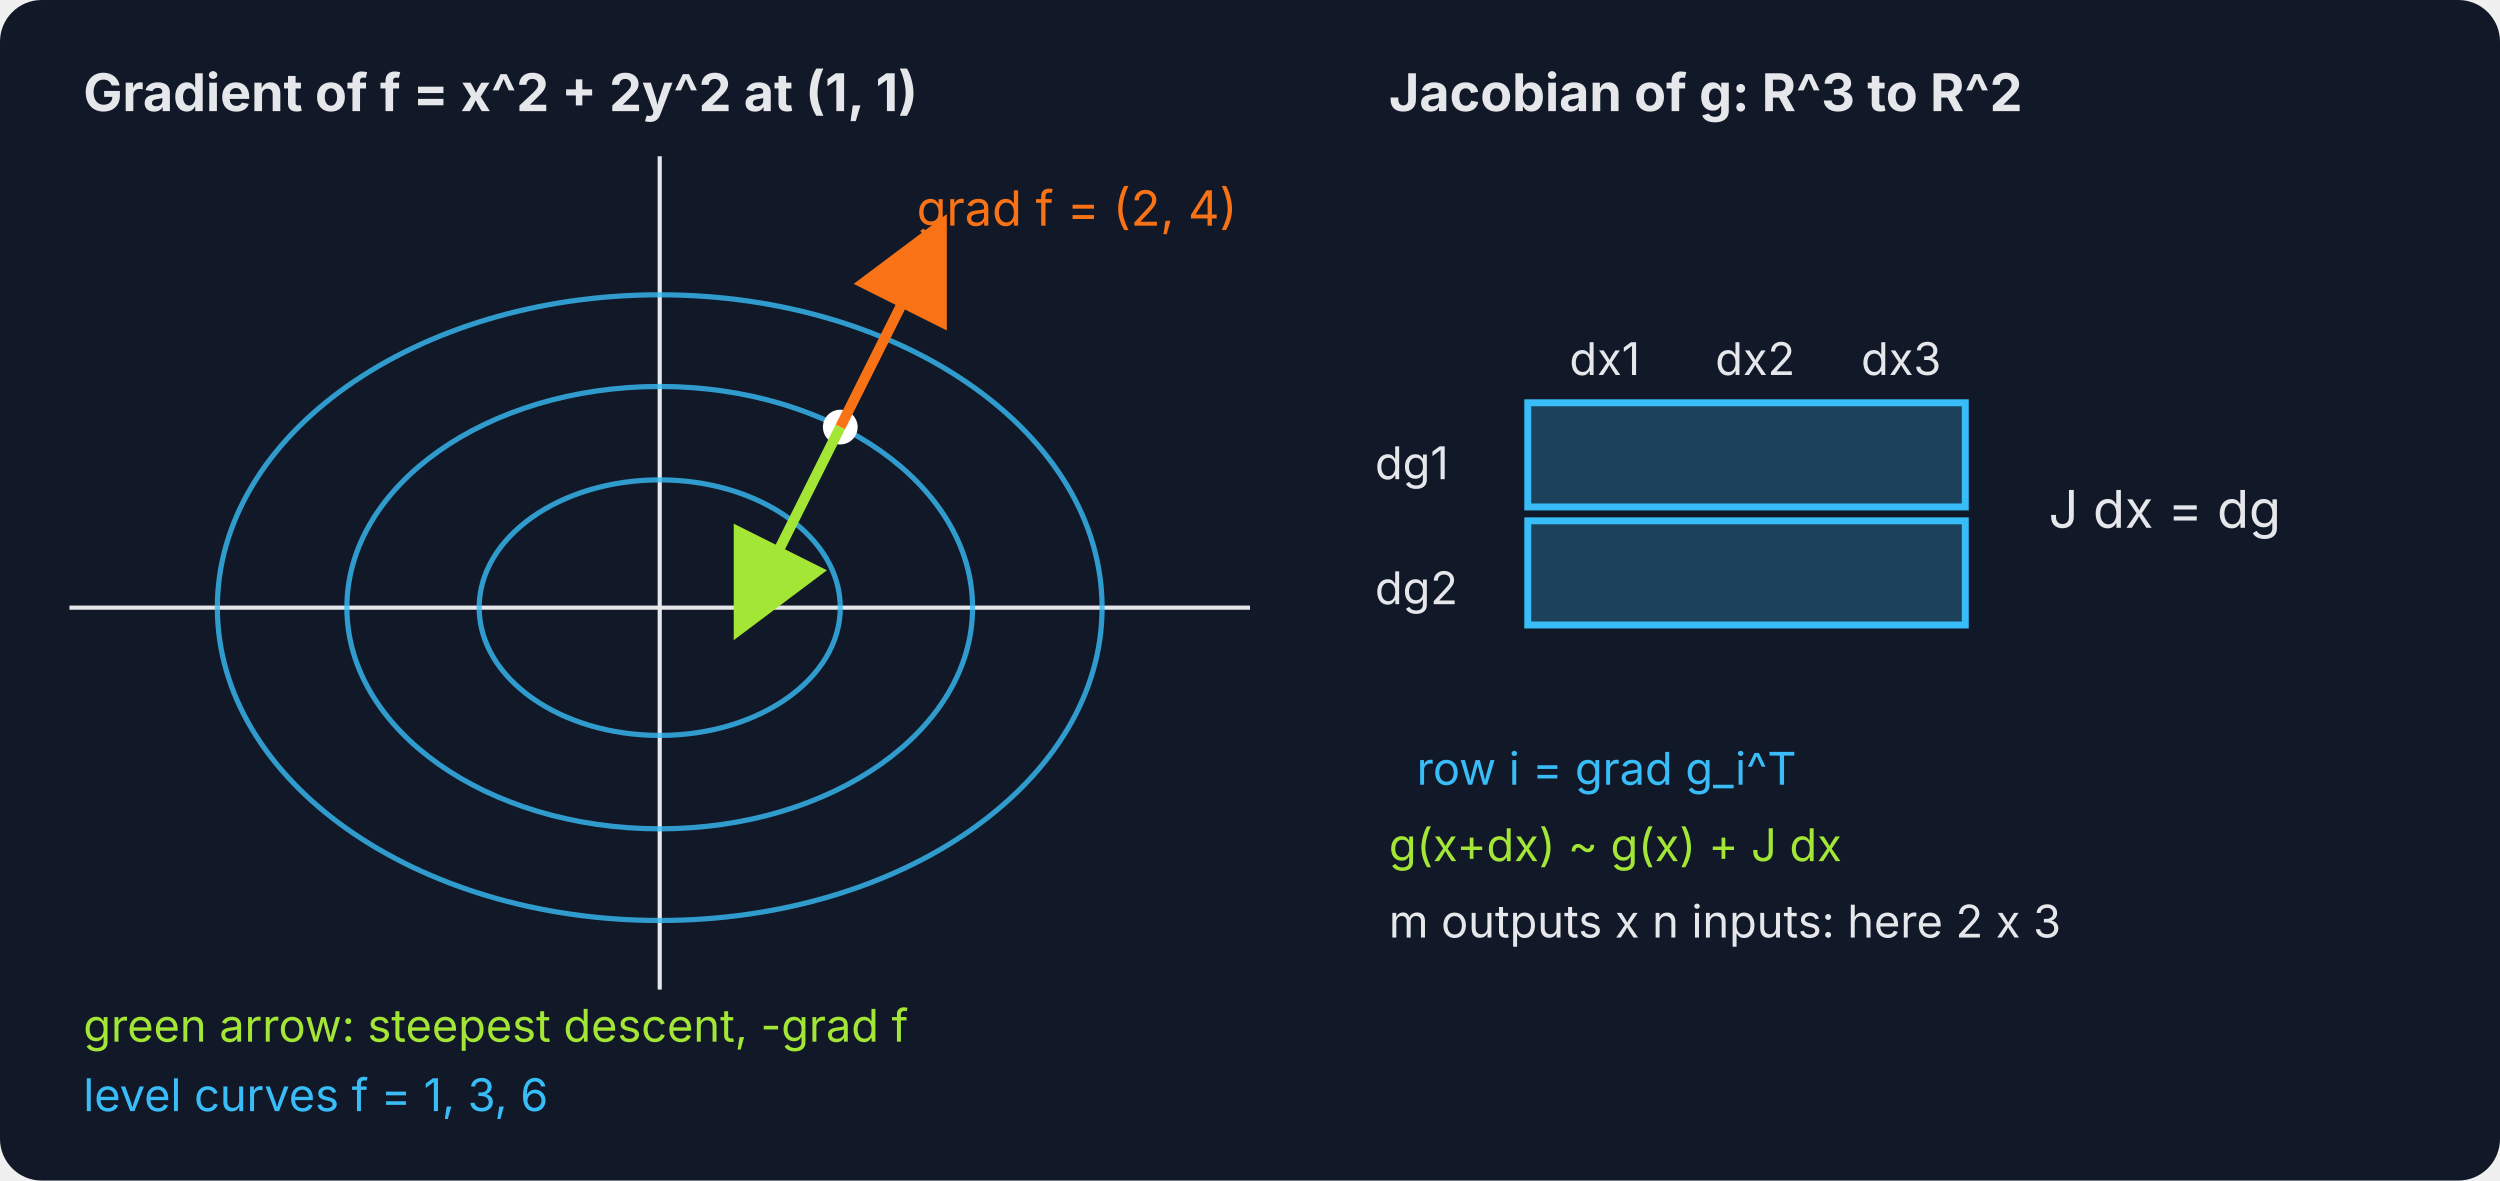
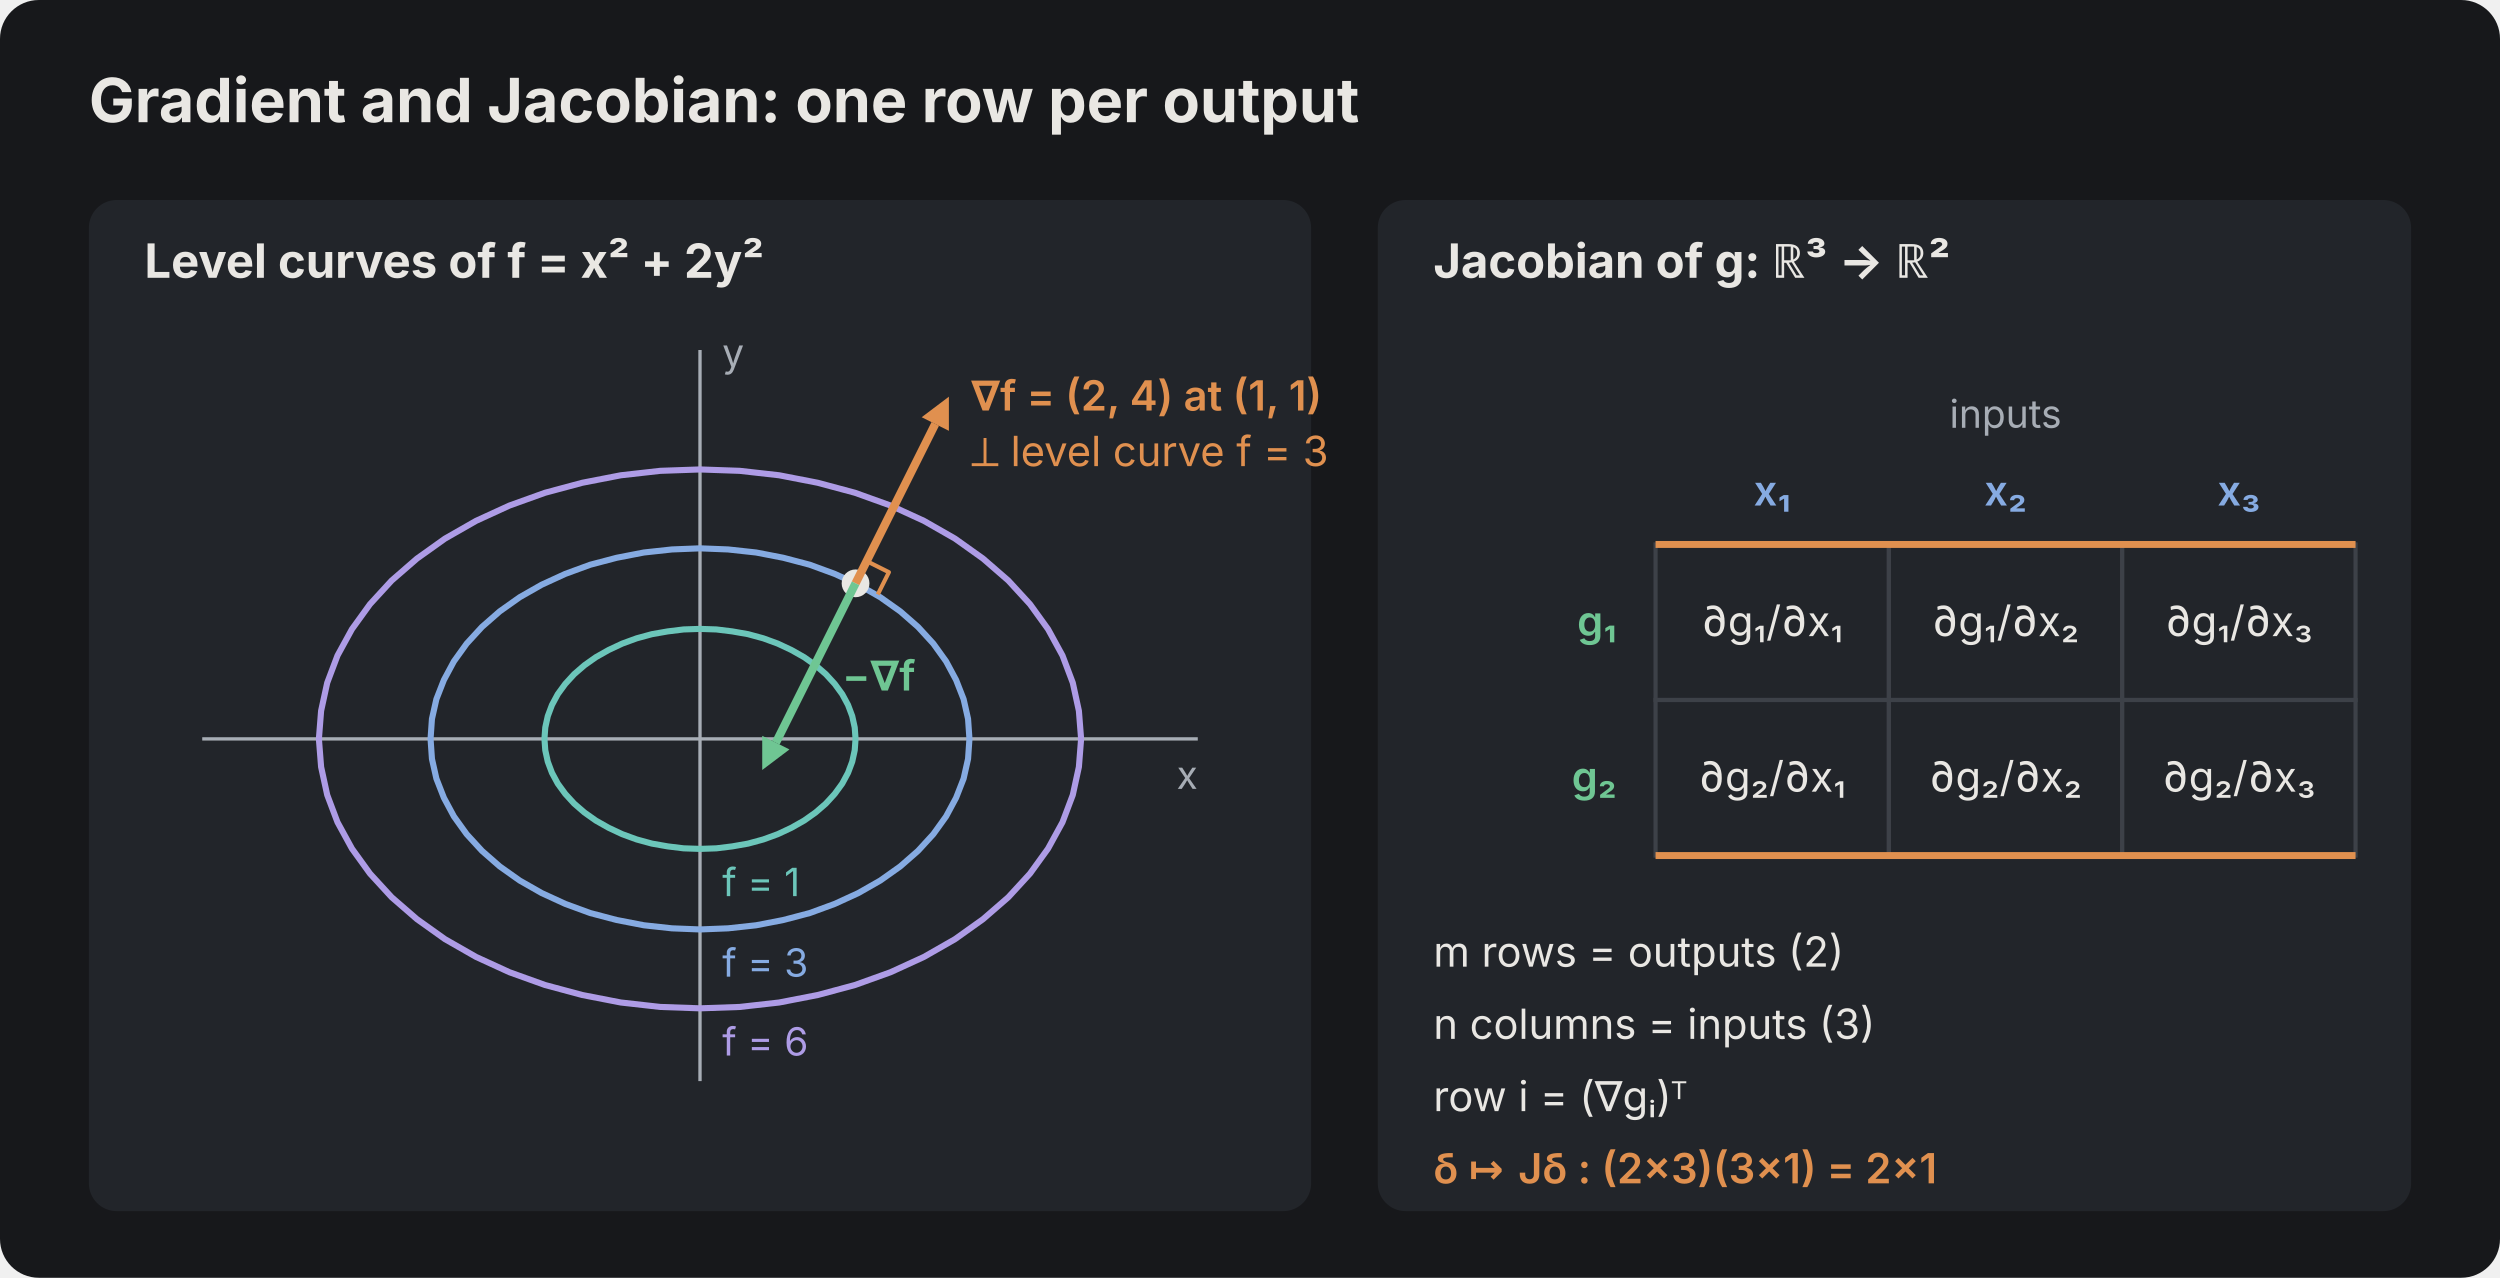
- <svg xmlns="http://www.w3.org/2000/svg" viewBox="0 0 720 340" font-family="Inter, Arial, sans-serif" font-size="14">
-   <rect width="720" height="340" fill="#111827" rx="12" />
-   <defs>
-     <marker id="o" markerWidth="10" markerHeight="10" refX="8" refY="5" orient="auto">
-       <path d="M0,0 L10,5 L0,10 z" fill="#f97316" />
-     </marker>
-     <marker id="g" markerWidth="10" markerHeight="10" refX="8" refY="5" orient="auto">
-       <path d="M0,0 L10,5 L0,10 z" fill="#a3e635" />
-     </marker>
-   </defs>
-   <g fill="#e5e7eb">
-     <text x="24" y="32" font-size="15" font-weight="bold">Gradient of f = x^2 + 2y^2 at (1, 1)</text>
-     <text x="400" y="32" font-size="15" font-weight="bold">Jacobian of g: R^3 to R^2</text>
-     <text x="24" y="320" font-size="13" fill="#38bdf8">level curves f = 1, 3, 6</text>
-     <text x="264" y="65" fill="#f97316">grad f = (2, 4)</text>
-     <text x="24" y="300" fill="#a3e635" font-size="13">green arrow: steepest descent, -grad f</text>
-     <text x="400" y="270" font-size="13">m outputs x n inputs: here 2 x 3</text>
-     <text x="408" y="226" font-size="13" fill="#38bdf8">row i = grad g_i^T</text>
-     <text x="452" y="108" font-size="13">dx1</text>
-     <text x="494" y="108" font-size="13">dx2</text>
-     <text x="536" y="108" font-size="13">dx3</text>
-     <text x="396" y="138" font-size="13">dg1</text>
-     <text x="396" y="174" font-size="13">dg2</text>
-     <text x="590" y="152" font-size="15">J dx = dg</text>
-     <text x="400" y="248" font-size="13" fill="#a3e635">g(x+dx) ~ g(x) + J dx</text>
-   </g>
-   <g stroke="#e5e7eb" stroke-width="1.2">
-     <line x1="20" y1="175" x2="360" y2="175" />
-     <line x1="190" y1="285" x2="190" y2="45" />
-   </g>
-   <ellipse cx="190" cy="175" rx="52.0" ry="36.8" fill="none" stroke="#38bdf8" stroke-width="1.5" opacity="0.8" />
-   <ellipse cx="190" cy="175" rx="90.1" ry="63.7" fill="none" stroke="#38bdf8" stroke-width="1.5" opacity="0.8" />
-   <ellipse cx="190" cy="175" rx="127.4" ry="90.1" fill="none" stroke="#38bdf8" stroke-width="1.5" opacity="0.8" />
-   <circle cx="242" cy="123" r="5" fill="#fff" />
-   <line x1="242" y1="123" x2="270" y2="67" stroke="#f97316" stroke-width="3" marker-end="url(#o)" />
-   <line x1="242" y1="123" x2="214" y2="179" stroke="#a3e635" stroke-width="3" marker-end="url(#g)" />
-   <g fill="none" stroke="#e5e7eb" stroke-width="2" />
-   <g fill="#38bdf8" fill-opacity="0.25" stroke="#38bdf8" stroke-width="2">
-     <rect x="440" y="116" width="126" height="30" />
-     <rect x="440" y="150" width="126" height="30" />
-   </g>
+ <svg xmlns="http://www.w3.org/2000/svg" viewBox="0 0 900 460" font-family="Inter, sans-serif">
+   <rect width="900" height="460" rx="14" fill="#17181b" />
+   <text x="32" y="44" font-size="22" font-weight="bold" fill="#e9e7e3">Gradient and Jacobian: one row per output</text>
+   <rect x="32" y="72" width="440" height="364" rx="10" fill="#22252a" />
+   <rect x="496" y="72" width="372" height="364" rx="10" fill="#22252a" />
+   <text x="52" y="100" font-size="17" font-weight="bold" fill="#e9e7e3">Level curves of f = x² + 2y²</text>
+   <text x="516" y="100" font-size="17" font-weight="bold" fill="#e9e7e3">Jacobian of g: ℝ³ → ℝ²</text>
+   <line x1="72.8" y1="266" x2="431.2" y2="266.0" stroke="#a7adb5" stroke-width="1.2" />
+   <line x1="252" y1="389.2" x2="252.0" y2="126.0" stroke="#a7adb5" stroke-width="1.2" />
+   <text x="431.2" y="284" font-size="14" text-anchor="end" fill="#a7adb5">x</text>
+   <text x="260" y="132" font-size="14" fill="#a7adb5">y</text>
+   <polyline points="308.0,266.0 307.7,261.9 306.8,257.8 305.3,253.8 303.2,249.9 300.5,246.2 297.3,242.7 293.6,239.5 289.5,236.6 284.9,234.0 280.0,231.7 274.8,229.8 269.3,228.3 263.6,227.3 257.9,226.6 252.0,226.4 246.1,226.6 240.4,227.3 234.7,228.3 229.2,229.8 224.0,231.7 219.1,234.0 214.5,236.6 210.4,239.5 206.7,242.7 203.5,246.2 200.8,249.9 198.7,253.8 197.2,257.8 196.3,261.9 196.0,266.0 196.3,270.1 197.2,274.2 198.7,278.2 200.8,282.1 203.5,285.8 206.7,289.3 210.4,292.5 214.5,295.4 219.1,298.0 224.0,300.3 229.2,302.2 234.7,303.7 240.4,304.7 246.1,305.4 252.0,305.6 257.9,305.4 263.6,304.7 269.3,303.7 274.8,302.2 280.0,300.3 284.9,298.0 289.5,295.4 293.6,292.5 297.3,289.3 300.5,285.8 303.2,282.1 305.3,278.2 306.8,274.2 307.7,270.1 308.0,266.0" fill="none" stroke="#6cc6ba" stroke-width="2.2" stroke-linejoin="round" />
+   <text x="260" y="322.6" font-size="14" fill="#6cc6ba">f = 1</text>
+   <polyline points="349.0,266.0 348.5,258.8 346.9,251.7 344.2,244.8 340.6,238.1 336.0,231.7 330.5,225.7 324.1,220.1 316.9,215.0 309.0,210.5 300.5,206.6 291.5,203.3 282.0,200.8 272.2,198.9 262.1,197.8 252.0,197.4 241.9,197.8 231.8,198.9 222.0,200.8 212.5,203.3 203.5,206.6 195.0,210.5 187.1,215.0 179.9,220.1 173.5,225.7 168.0,231.7 163.4,238.1 159.8,244.8 157.1,251.7 155.5,258.8 155.0,266.0 155.5,273.2 157.1,280.3 159.8,287.2 163.4,293.9 168.0,300.3 173.5,306.3 179.9,311.9 187.1,317.0 195.0,321.5 203.5,325.4 212.5,328.7 222.0,331.2 231.8,333.1 241.9,334.2 252.0,334.6 262.1,334.2 272.2,333.1 282.0,331.2 291.5,328.7 300.5,325.4 309.0,321.5 316.9,317.0 324.1,311.9 330.5,306.3 336.0,300.3 340.6,293.9 344.2,287.2 346.9,280.3 348.5,273.2 349.0,266.0" fill="none" stroke="#86abe2" stroke-width="2.2" stroke-linejoin="round" />
+   <text x="260" y="351.6" font-size="14" fill="#86abe2">f = 3</text>
+   <polyline points="389.2,266.0 388.4,255.9 386.2,245.8 382.5,236.0 377.3,226.5 370.8,217.5 363.0,209.0 353.9,201.1 343.8,193.9 332.6,187.5 320.6,182.0 307.8,177.4 294.4,173.8 280.5,171.1 266.3,169.5 252.0,169.0 237.7,169.5 223.5,171.1 209.6,173.8 196.2,177.4 183.4,182.0 171.4,187.5 160.2,193.9 150.1,201.1 141.0,209.0 133.2,217.5 126.7,226.5 121.5,236.0 117.8,245.8 115.6,255.9 114.8,266.0 115.6,276.1 117.8,286.2 121.5,296.0 126.7,305.5 133.2,314.5 141.0,323.0 150.1,330.9 160.2,338.1 171.4,344.5 183.4,350.0 196.2,354.6 209.6,358.2 223.5,360.9 237.7,362.5 252.0,363.0 266.3,362.5 280.5,360.9 294.4,358.2 307.8,354.6 320.6,350.0 332.6,344.5 343.8,338.1 353.9,330.9 363.0,323.0 370.8,314.5 377.3,305.5 382.5,296.0 386.2,286.2 388.4,276.1 389.2,266.0" fill="none" stroke="#ae9ce6" stroke-width="2.2" stroke-linejoin="round" />
+   <text x="260" y="380" font-size="14" fill="#ae9ce6">f = 6</text>
+   <circle cx="308.0" cy="210.0" r="5" fill="#e9e7e3" />
+   <line x1="308" y1="210" x2="336.7" y2="152.6" stroke="#e0904f" stroke-width="3" />
+   <polygon points="341.6,142.8 341.6,155.1 331.8,150.2" fill="#e0904f" />
+   <line x1="308" y1="210" x2="279.3" y2="267.4" stroke="#6fc693" stroke-width="3" />
+   <polygon points="274.4,277.2 274.4,264.9 284.2,269.8" fill="#6fc693" />
+   <text x="349.6" y="147.8" font-size="15" font-weight="600" fill="#e0904f">∇f = (2, 4) at (1, 1)</text>
+   <text x="349.6" y="167.8" font-size="15" fill="#e0904f">⟂ level curve f = 3</text>
+   <text x="303.2" y="248.6" font-size="15" font-weight="600" fill="#6fc693">−∇f</text>
+   <polyline points="312.0,202.0 320.0,206.0 316.0,214.0" fill="none" stroke="#e0904f" stroke-width="1.5" stroke-linejoin="round" />
+   <text x="638" y="182" font-size="15" font-weight="600" text-anchor="middle" fill="#86abe2">x₁</text>
+   <text x="722" y="182" font-size="15" font-weight="600" text-anchor="middle" fill="#86abe2">x₂</text>
+   <text x="806" y="182" font-size="15" font-weight="600" text-anchor="middle" fill="#86abe2">x₃</text>
+   <text x="722" y="154" font-size="14" text-anchor="middle" fill="#a7adb5">inputs</text>
+   <text x="582" y="229" font-size="15" font-weight="600" text-anchor="end" fill="#6fc693">g₁</text>
+   <rect x="596" y="196" width="84" height="56" rx="0" fill="#22252a" stroke="#3d4148" stroke-width="1.5" />
+   <text x="638" y="229" font-size="15" text-anchor="middle" fill="#e9e7e3">∂g₁/∂x₁</text>
+   <rect x="680" y="196" width="84" height="56" rx="0" fill="#22252a" stroke="#3d4148" stroke-width="1.5" />
+   <text x="722" y="229" font-size="15" text-anchor="middle" fill="#e9e7e3">∂g₁/∂x₂</text>
+   <rect x="764" y="196" width="84" height="56" rx="0" fill="#22252a" stroke="#3d4148" stroke-width="1.5" />
+   <text x="806" y="229" font-size="15" text-anchor="middle" fill="#e9e7e3">∂g₁/∂x₃</text>
+   <text x="582" y="285" font-size="15" font-weight="600" text-anchor="end" fill="#6fc693">g₂</text>
+   <rect x="596" y="252" width="84" height="56" rx="0" fill="#22252a" stroke="#3d4148" stroke-width="1.5" />
+   <text x="638" y="285" font-size="15" text-anchor="middle" fill="#e9e7e3">∂g₂/∂x₁</text>
+   <rect x="680" y="252" width="84" height="56" rx="0" fill="#22252a" stroke="#3d4148" stroke-width="1.5" />
+   <text x="722" y="285" font-size="15" text-anchor="middle" fill="#e9e7e3">∂g₂/∂x₂</text>
+   <rect x="764" y="252" width="84" height="56" rx="0" fill="#22252a" stroke="#3d4148" stroke-width="1.5" />
+   <text x="806" y="285" font-size="15" text-anchor="middle" fill="#e9e7e3">∂g₂/∂x₃</text>
+   <line x1="596" y1="196" x2="848.0" y2="196.0" stroke="#e0904f" stroke-width="2.5" />
+   <line x1="596" y1="308" x2="848.0" y2="308.0" stroke="#e0904f" stroke-width="2.5" />
+   <text x="516" y="348" font-size="15" fill="#e9e7e3">m rows = outputs (2)</text>
+   <text x="516" y="374" font-size="15" fill="#e9e7e3">n columns = inputs (3)</text>
+   <text x="516" y="400" font-size="15" fill="#e9e7e3">row i = (∇gᵢ)ᵀ</text>
+   <text x="516" y="426" font-size="15" font-weight="600" fill="#e0904f">δ ↦ Jδ : (2×3)(3×1) = 2×1</text>
</svg>
